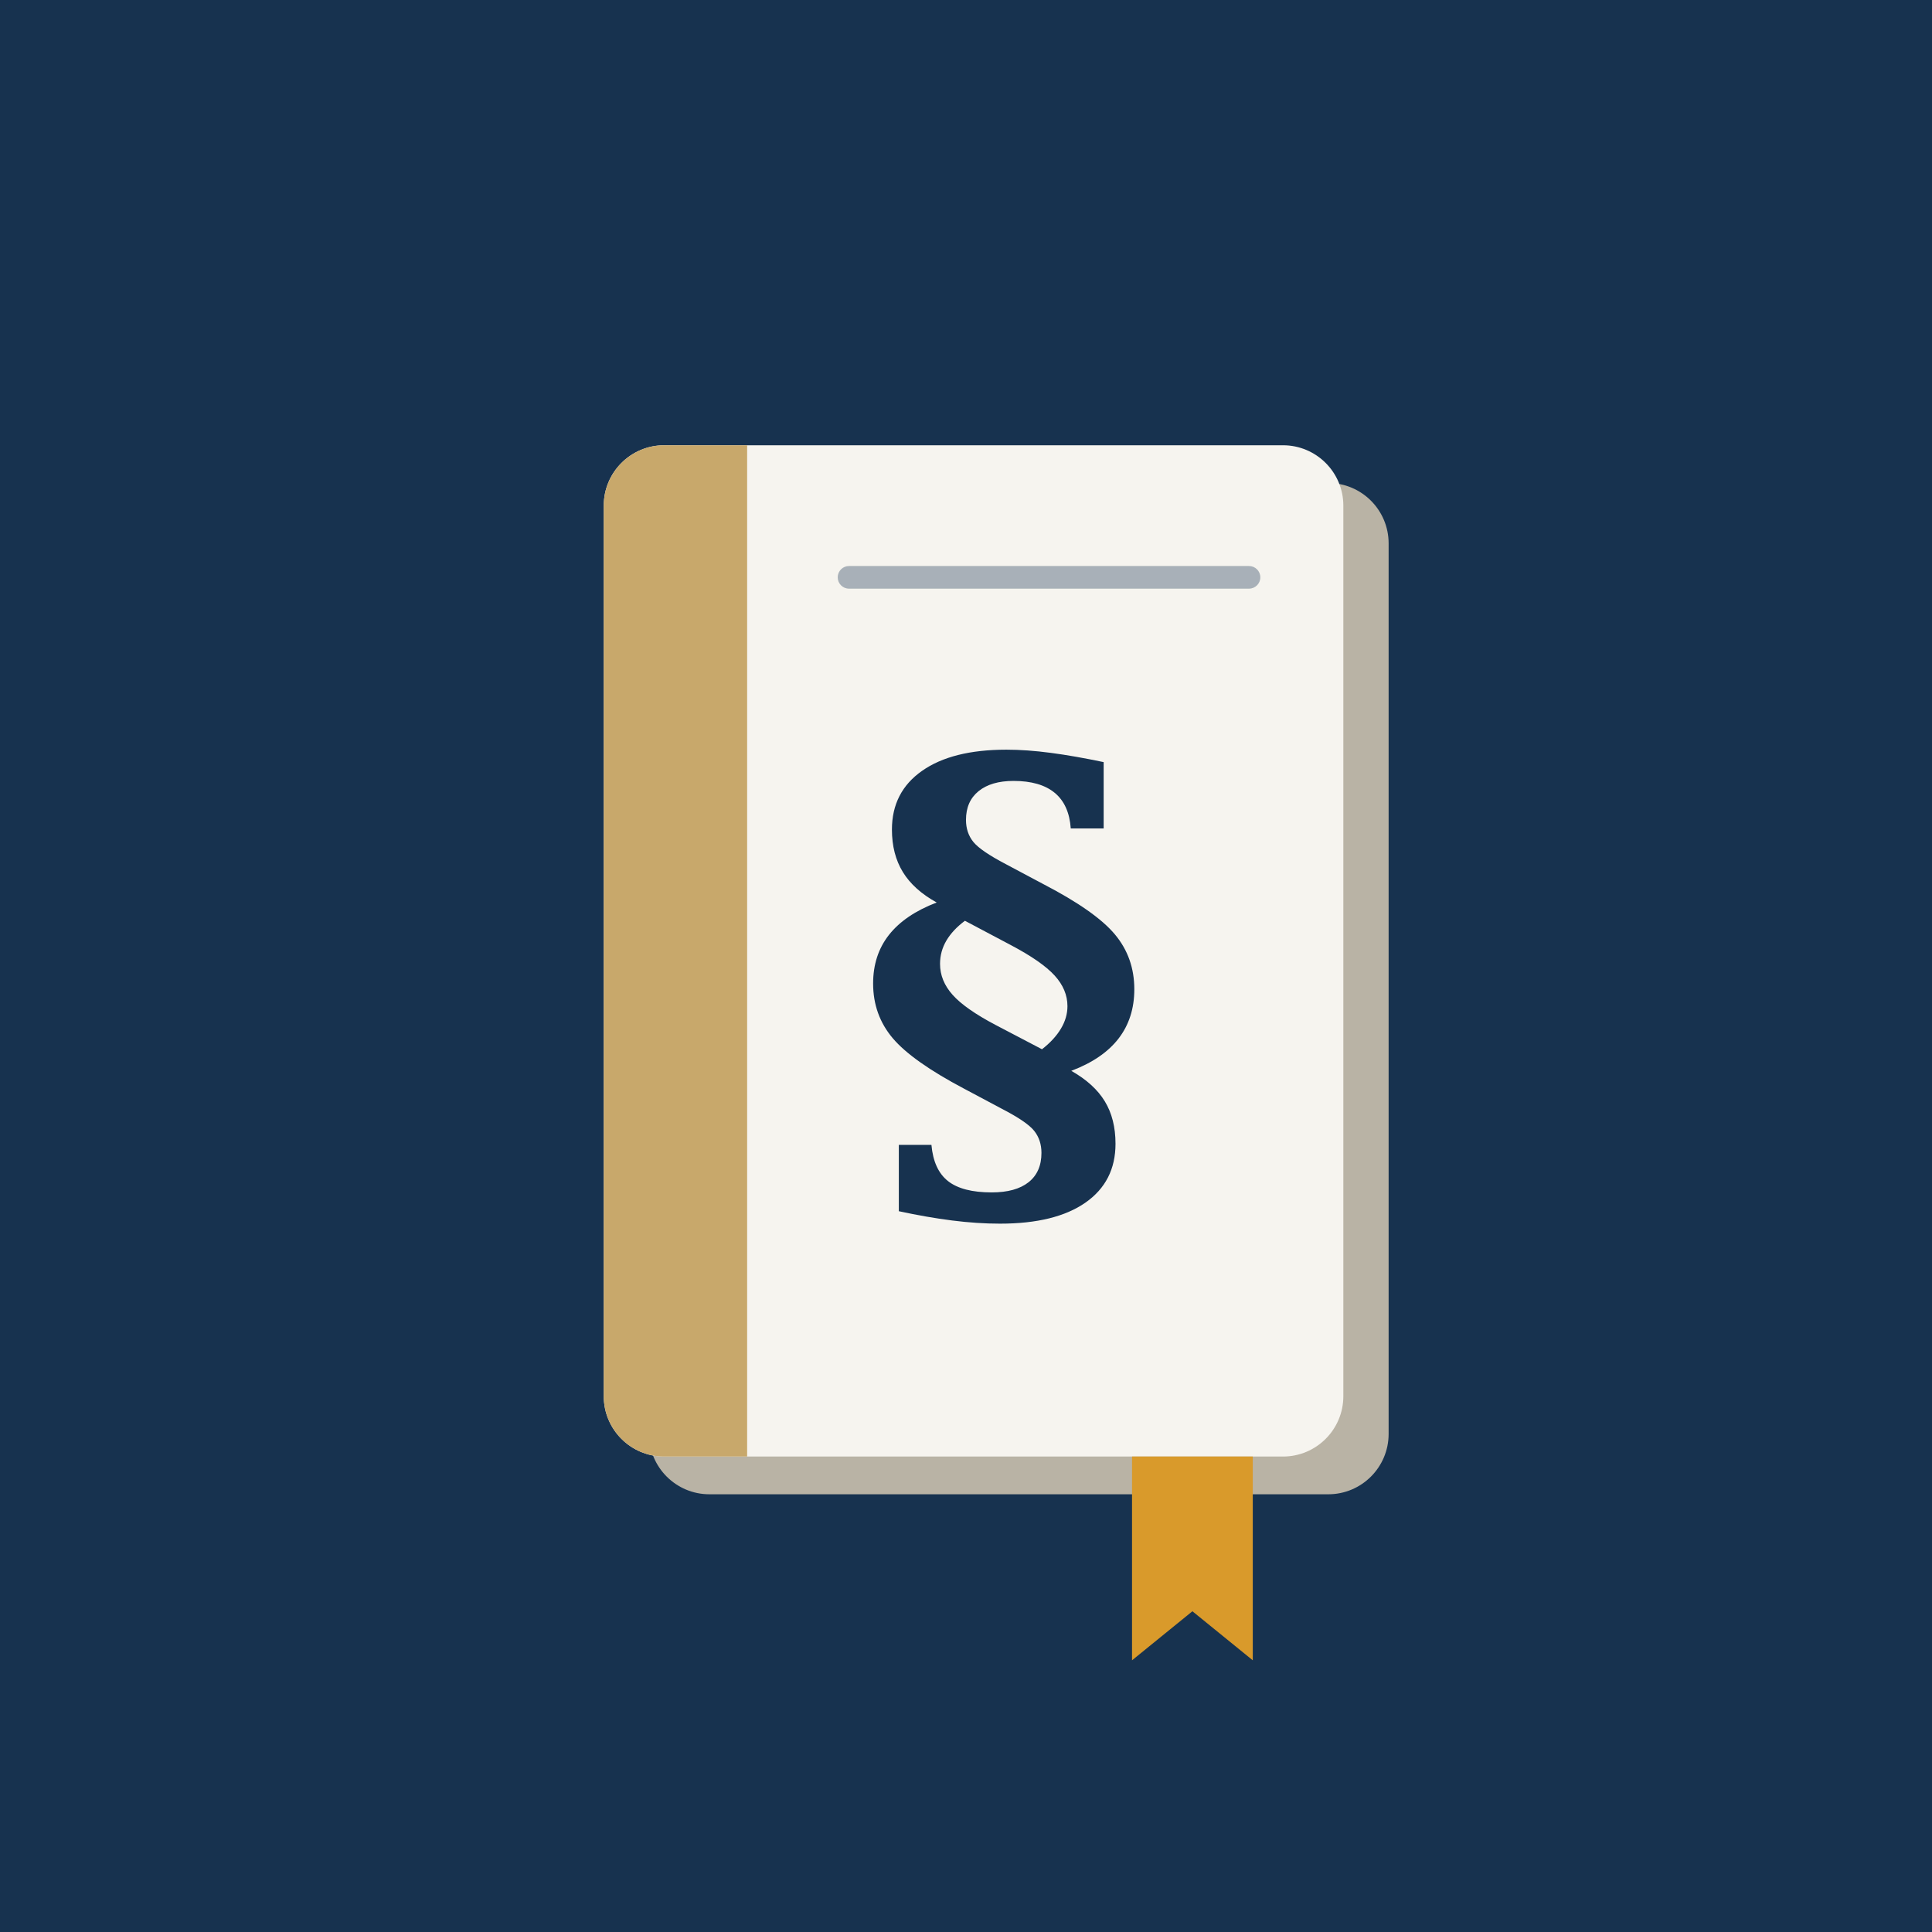
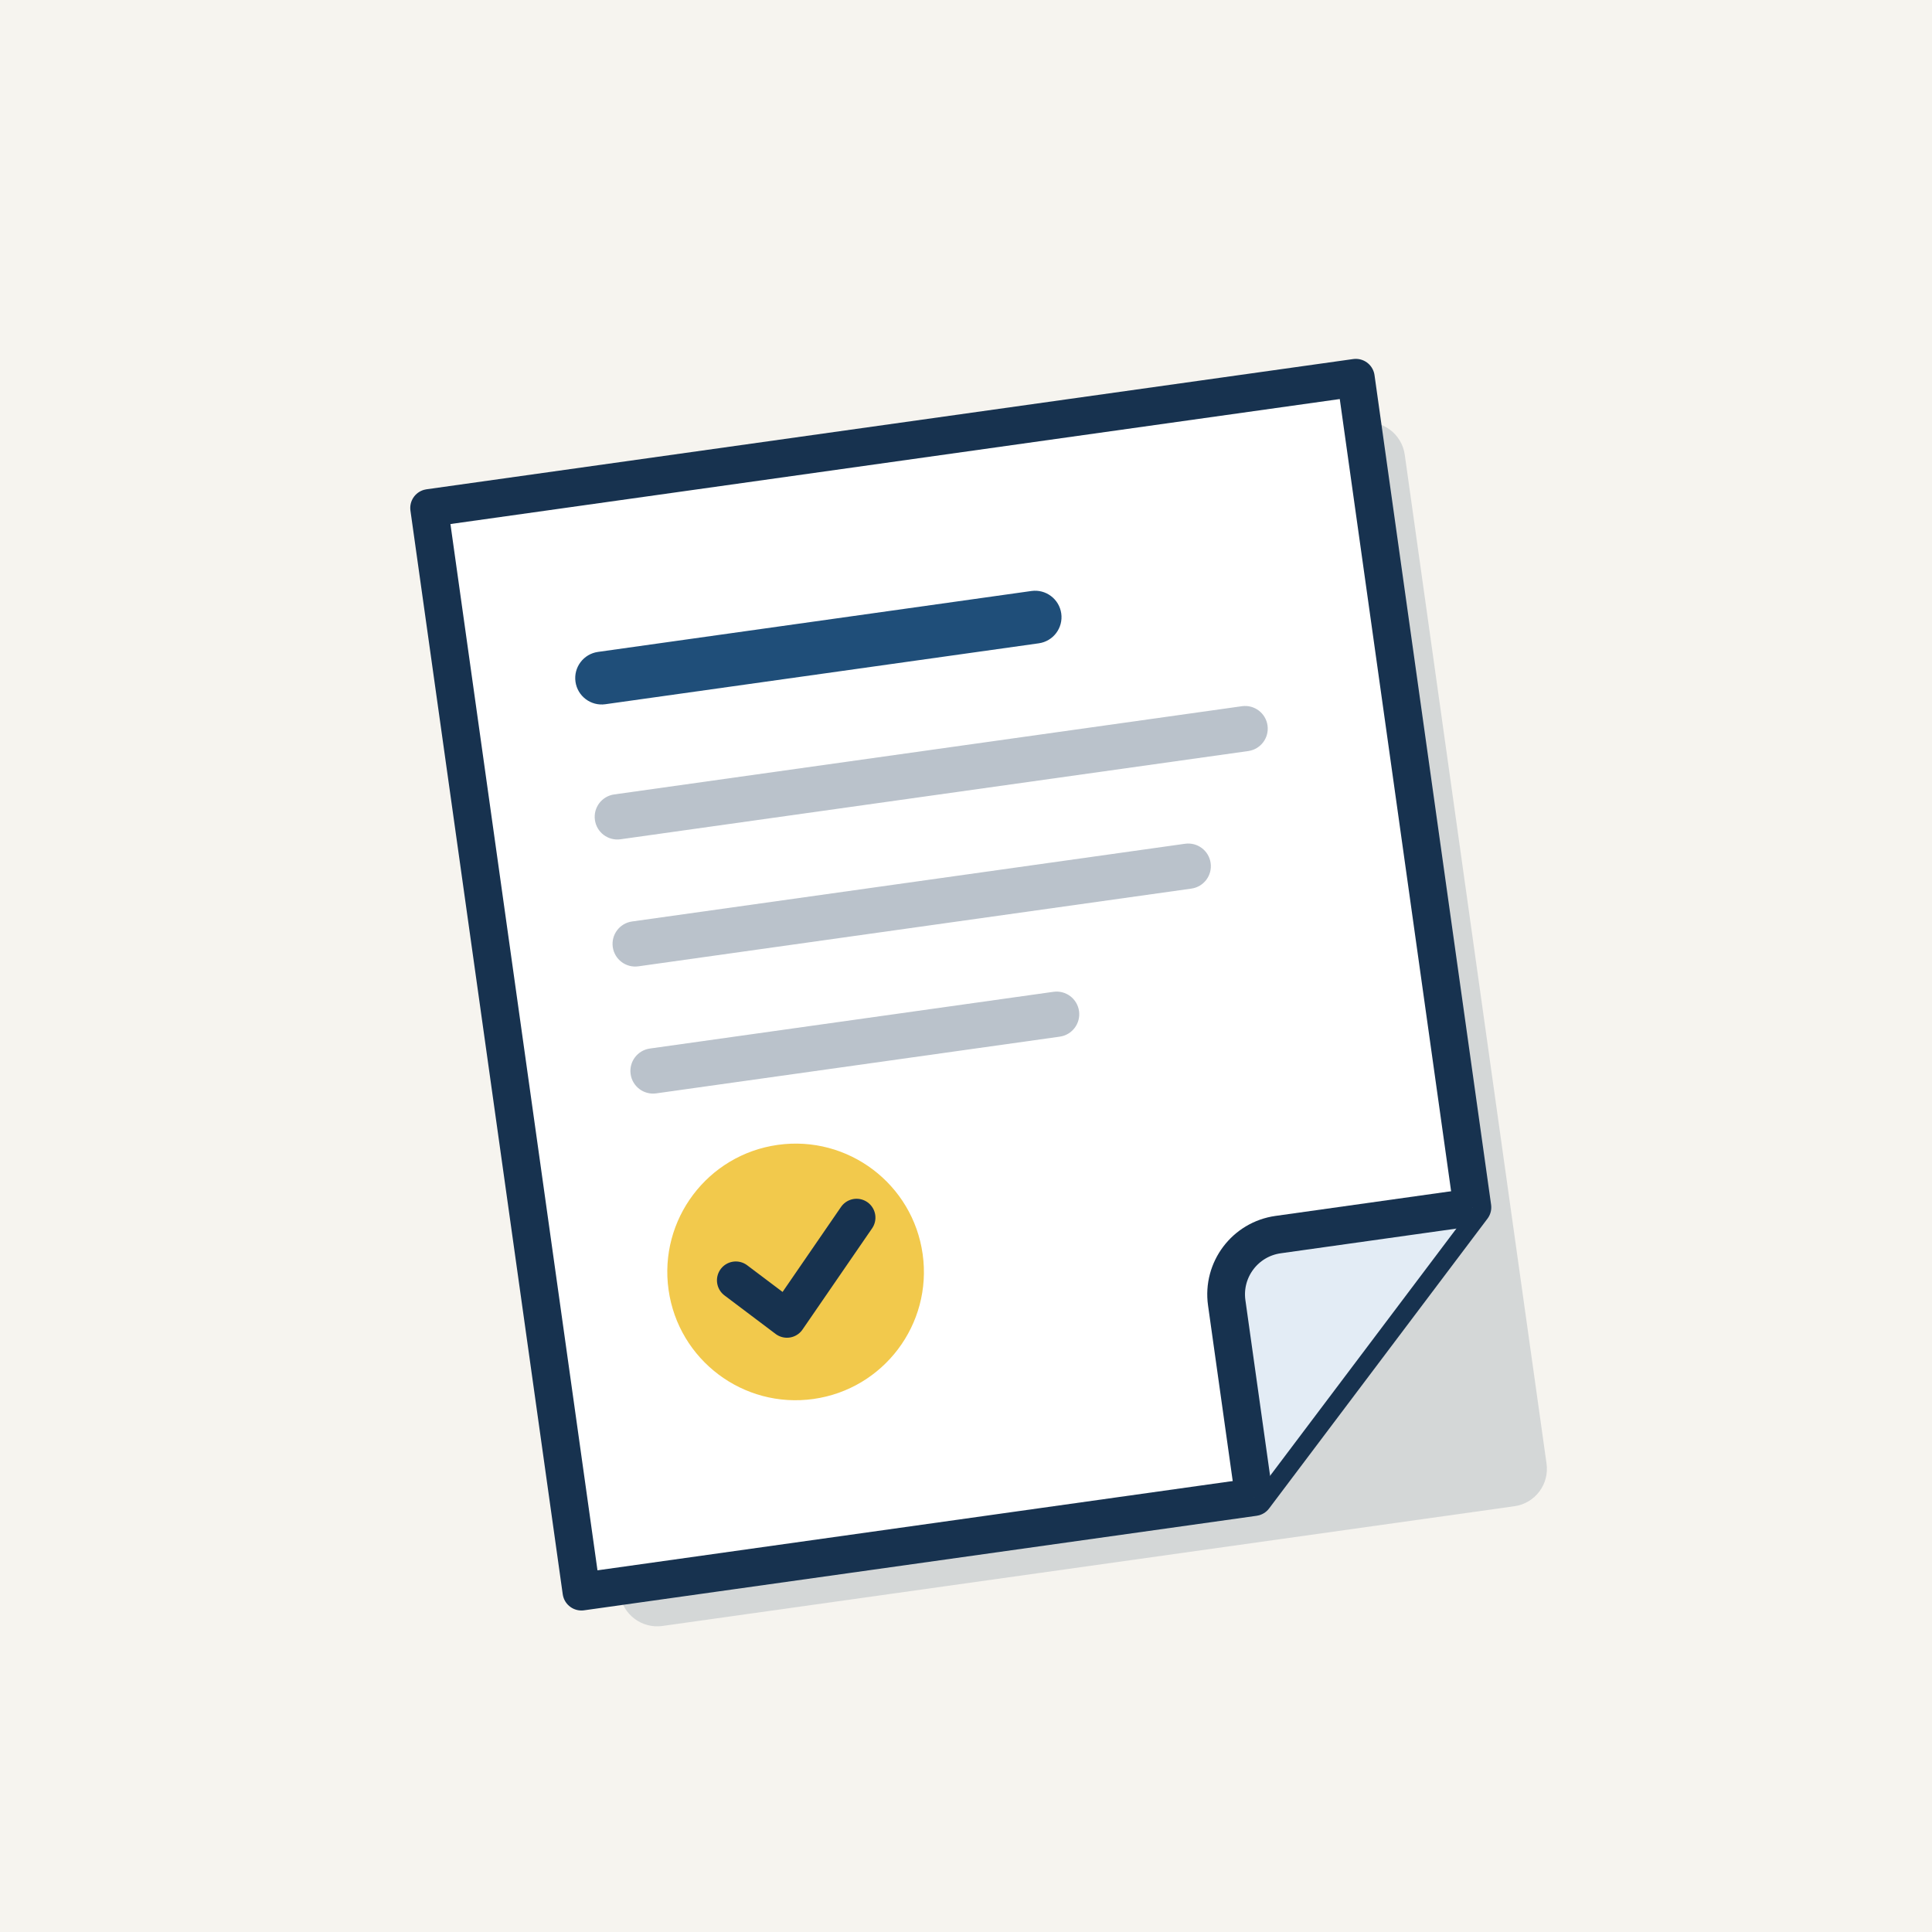
<svg xmlns="http://www.w3.org/2000/svg" viewBox="0 0 512 512">
-   <rect id="bakgrunn" width="512" height="512" fill="#17324f" />
-   <rect x="172" y="128" width="196" height="268" rx="16" fill="#b9b3a5" />
-   <rect x="160" y="118" width="196" height="268" rx="16" fill="#f6f4ef" />
-   <path d="M176 118h22v268h-22a16 16 0 0 1-16-16V134a16 16 0 0 1 16-16Z" fill="#c8a86b" />
-   <rect x="222" y="150" width="112" height="6" rx="3" fill="#17324f" opacity="0.35" />
-   <text x="266" y="310" text-anchor="middle" font-family="Georgia, 'DejaVu Serif', 'Times New Roman', serif" font-size="150" font-weight="700" fill="#17324f">§</text>
-   <path d="M300 386v54l16-13 16 13v-54Z" fill="#d99a2b" />
+   <rect id="bakgrunn" width="512" height="512" fill="#f6f4ef" />
+   <g transform="rotate(-8 256 256)">
+     <rect x="132" y="116" width="248" height="290" rx="10" fill="#17324f" opacity="0.15" transform="translate(10 12)" />
+     <path d="M132 116h248v222l-68 68H132Z" fill="#ffffff" stroke="#17324f" stroke-width="10" stroke-linejoin="round" />
+     <path d="M380 338h-52a16 16 0 0 0-16 16v52" fill="#e3ecf5" stroke="#17324f" stroke-width="10" stroke-linejoin="round" />
+     <rect x="164" y="160" width="130" height="14" rx="7" fill="#1f4e79" />
+     <rect x="164" y="198" width="180" height="12" rx="6" fill="#17324f" opacity="0.3" />
+     <rect x="164" y="232" width="160" height="12" rx="6" fill="#17324f" opacity="0.3" />
+     <rect x="164" y="266" width="120" height="12" rx="6" fill="#17324f" opacity="0.3" />
+     <circle cx="200" cy="330" r="34" fill="#f2c94c" />
+     <path d="M184 330l12 12 22-24" fill="none" stroke="#17324f" stroke-width="10" stroke-linecap="round" stroke-linejoin="round" />
+   </g>
</svg>
